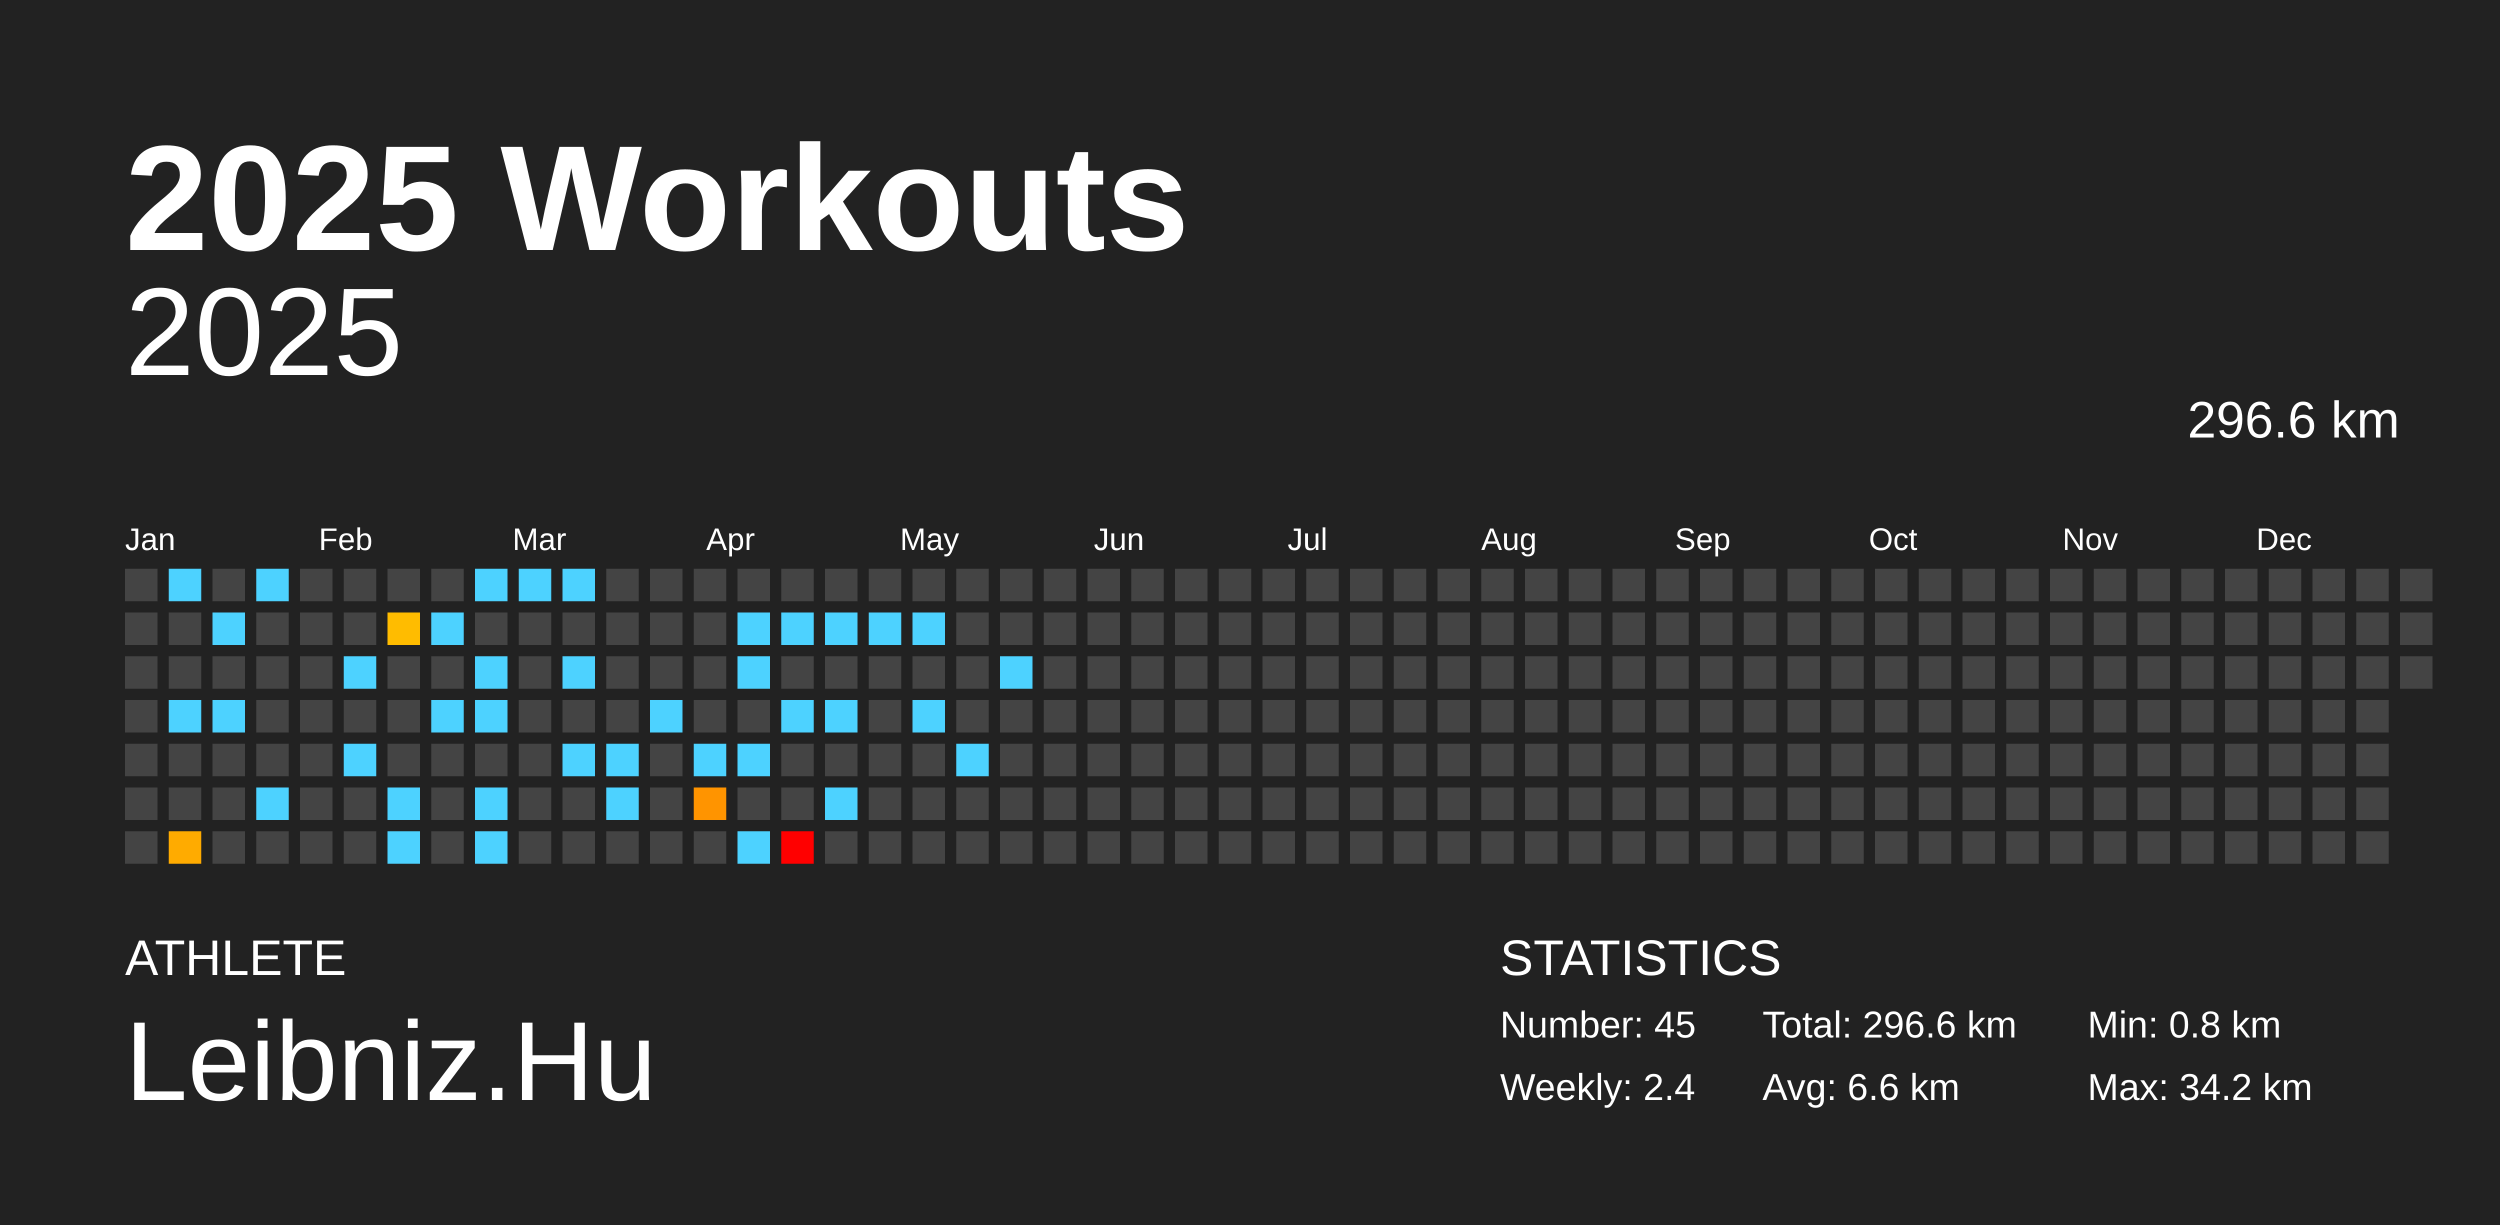
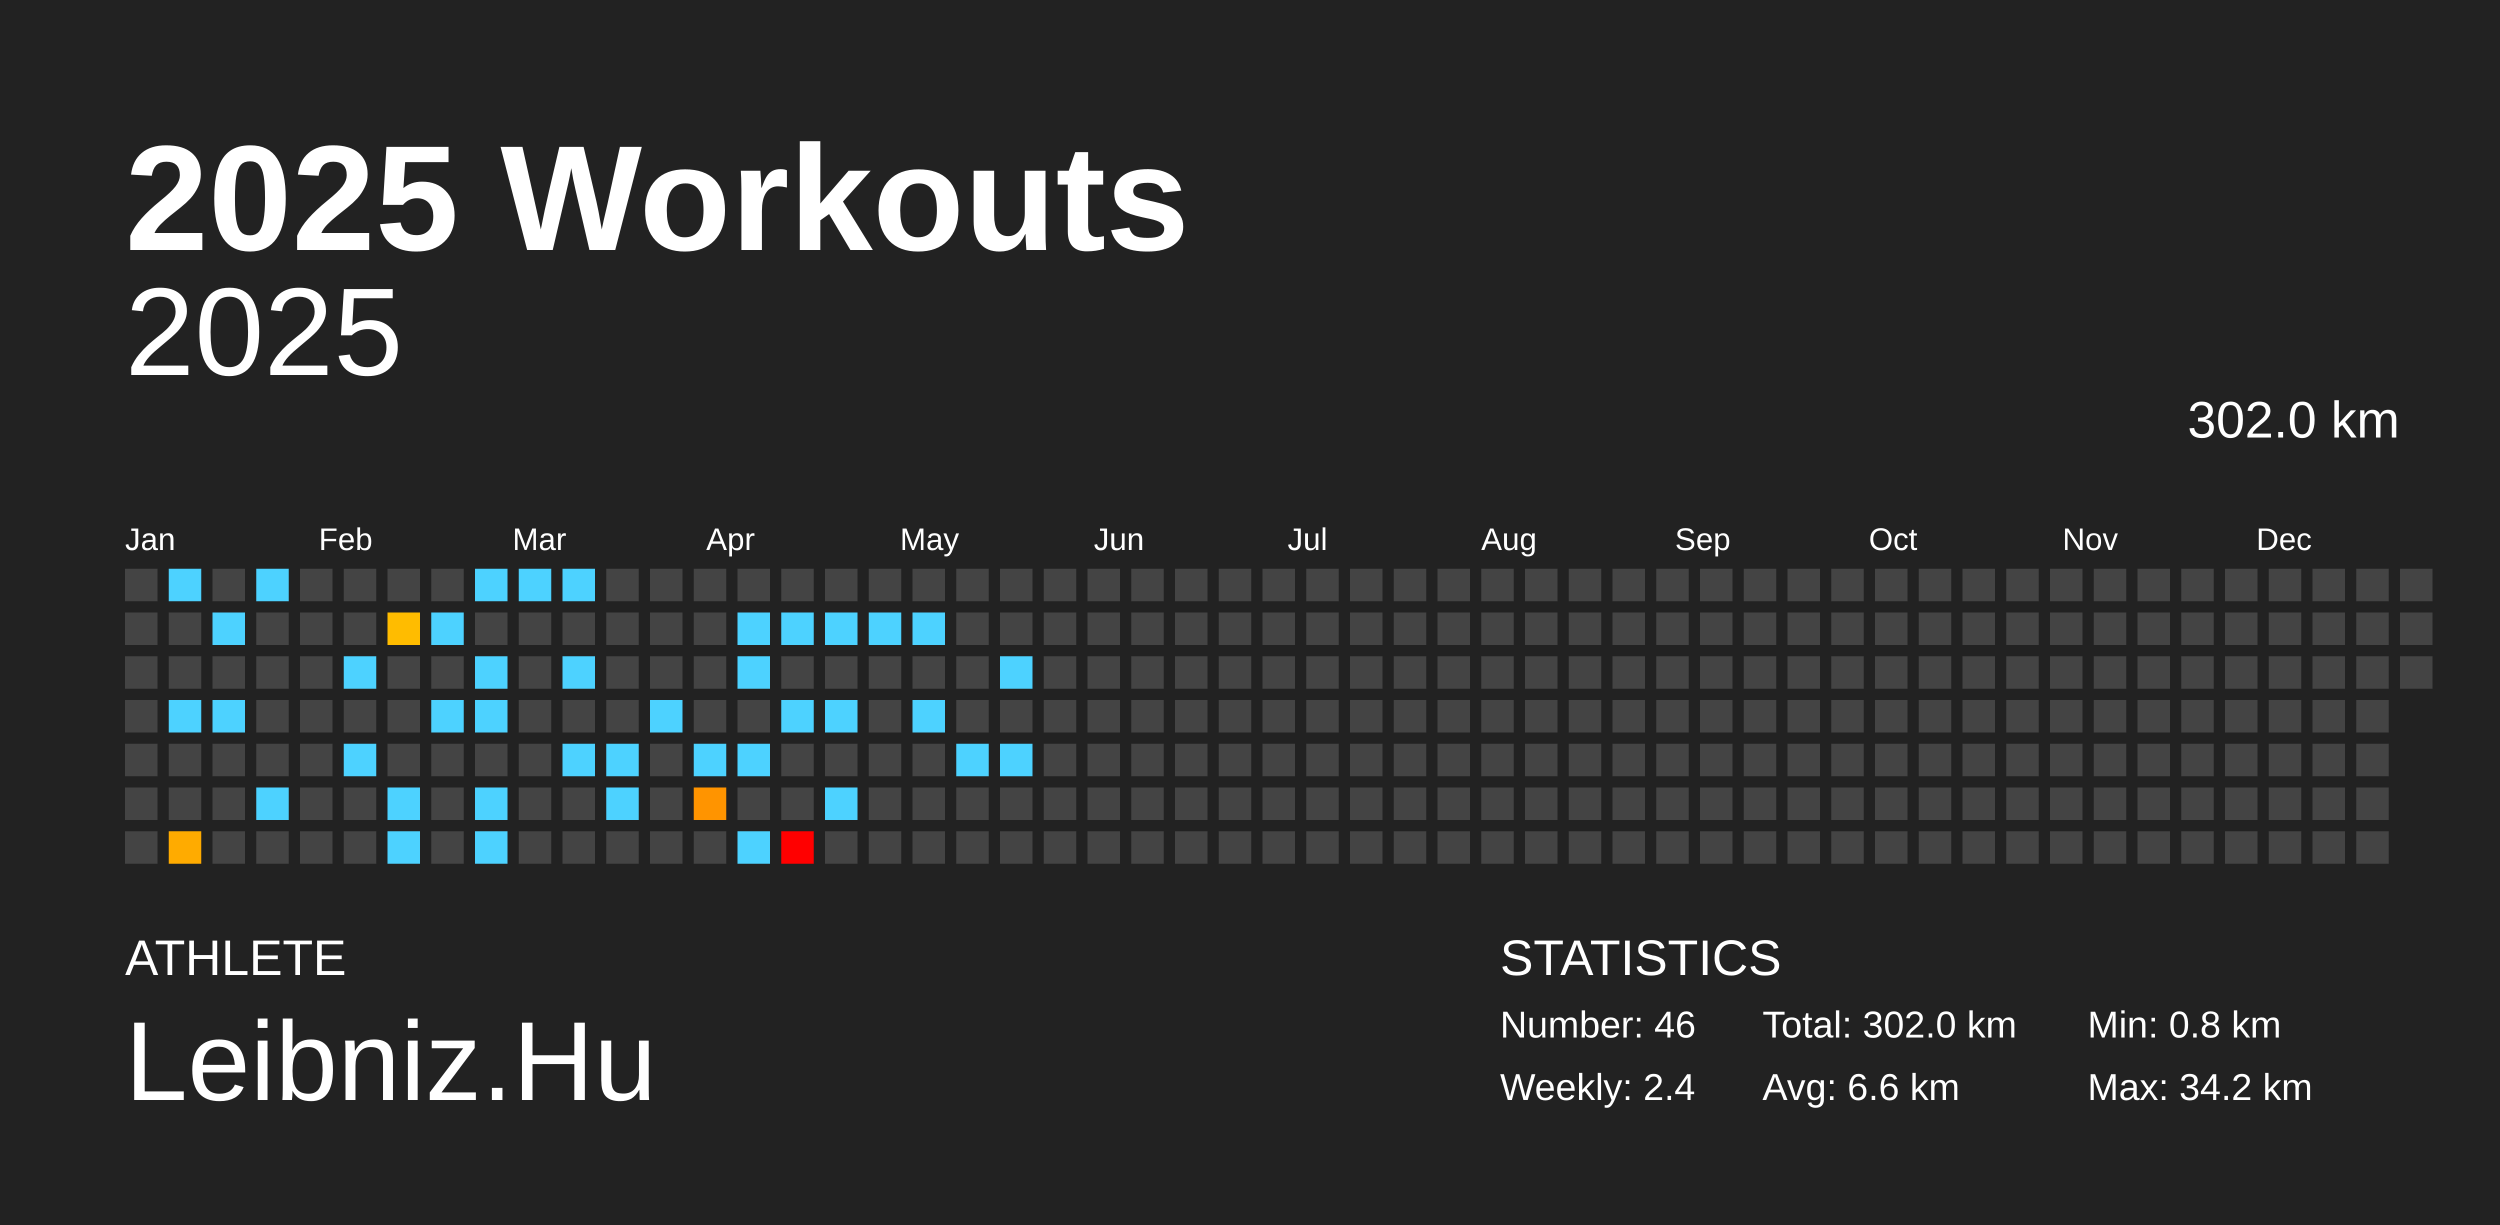
<svg xmlns="http://www.w3.org/2000/svg" baseProfile="full" height="98mm" version="1.1" viewBox="0,0,200,98" width="200mm">
  <defs />
  <rect fill="#222222" height="98" width="200" x="0" y="0" />
  <text fill="#FFFFFF" style="font-size:12px; font-family:Arial; font-weight:bold;" x="10" y="20">2025 Workouts</text>
  <text fill="#FFFFFF" style="font-size:4px; font-family:Arial" x="10" y="78">ATHLETE</text>
  <text fill="#FFFFFF" style="font-size:9px; font-family:Arial" x="10" y="88">Leibniz.Hu</text>
  <text fill="#FFFFFF" style="font-size:4px; font-family:Arial" x="120" y="78">STATISTICS</text>
-   <text fill="#FFFFFF" style="font-size:3px; font-family:Arial" x="120" y="83">Number: 45</text>
+   <text fill="#FFFFFF" style="font-size:3px; font-family:Arial" x="120" y="83">Number: 46</text>
  <text fill="#FFFFFF" style="font-size:3px; font-family:Arial" x="120" y="88">Weekly: 2.4</text>
-   <text fill="#FFFFFF" style="font-size:3px; font-family:Arial" x="141" y="83">Total: 296.6 km</text>
+   <text fill="#FFFFFF" style="font-size:3px; font-family:Arial" x="141" y="83">Total: 302.0 km</text>
  <text fill="#FFFFFF" style="font-size:3px; font-family:Arial" x="141" y="88">Avg: 6.6 km</text>
  <text fill="#FFFFFF" style="font-size:3px; font-family:Arial" x="167" y="83">Min: 0.8 km</text>
  <text fill="#FFFFFF" style="font-size:3px; font-family:Arial" x="167" y="88">Max: 34.2 km</text>
  <text alignment-baseline="hanging" fill="#FFFFFF" style="font-size:10.0px; font-family:Arial;" x="10" y="30">2025</text>
-   <text alignment-baseline="hanging" fill="#FFFFFF" style="font-size:4.125px; font-family:Arial;" x="175" y="35">296.6 km</text>
+   <text alignment-baseline="hanging" fill="#FFFFFF" style="font-size:4.125px; font-family:Arial;" x="175" y="35">302.0 km</text>
  <text fill="#FFFFFF" style="font-size:2.5px; font-family:Arial" x="10.0" y="44">Jan</text>
  <text fill="#FFFFFF" style="font-size:2.5px; font-family:Arial" x="25.5" y="44">Feb</text>
  <text fill="#FFFFFF" style="font-size:2.5px; font-family:Arial" x="41.0" y="44">Mar</text>
  <text fill="#FFFFFF" style="font-size:2.5px; font-family:Arial" x="56.5" y="44">Apr</text>
  <text fill="#FFFFFF" style="font-size:2.5px; font-family:Arial" x="72.0" y="44">May</text>
  <text fill="#FFFFFF" style="font-size:2.5px; font-family:Arial" x="87.5" y="44">Jun</text>
  <text fill="#FFFFFF" style="font-size:2.5px; font-family:Arial" x="103.0" y="44">Jul</text>
  <text fill="#FFFFFF" style="font-size:2.5px; font-family:Arial" x="118.5" y="44">Aug</text>
  <text fill="#FFFFFF" style="font-size:2.5px; font-family:Arial" x="134.0" y="44">Sep</text>
  <text fill="#FFFFFF" style="font-size:2.5px; font-family:Arial" x="149.5" y="44">Oct</text>
  <text fill="#FFFFFF" style="font-size:2.5px; font-family:Arial" x="165.0" y="44">Nov</text>
  <text fill="#FFFFFF" style="font-size:2.5px; font-family:Arial" x="180.5" y="44">Dec</text>
  <rect fill="#444444" height="2.6" width="2.6" x="10.0" y="45.5" />
  <rect fill="#444444" height="2.6" width="2.6" x="10.0" y="49.0" />
  <rect fill="#444444" height="2.6" width="2.6" x="10.0" y="52.5" />
  <rect fill="#444444" height="2.6" width="2.6" x="10.0" y="56.0" />
  <rect fill="#444444" height="2.6" width="2.6" x="10.0" y="59.5" />
  <rect fill="#444444" height="2.6" width="2.6" x="10.0" y="63.0" />
  <rect fill="#444444" height="2.6" width="2.6" x="10.0" y="66.5" />
  <rect fill="#4dd2ff" height="2.6" width="2.6" x="13.5" y="45.5" />
  <rect fill="#444444" height="2.6" width="2.6" x="13.5" y="49.0" />
  <rect fill="#444444" height="2.6" width="2.6" x="13.5" y="52.5" />
  <rect fill="#4dd2ff" height="2.6" width="2.6" x="13.5" y="56.0" />
  <rect fill="#444444" height="2.6" width="2.6" x="13.5" y="59.5" />
  <rect fill="#444444" height="2.6" width="2.6" x="13.5" y="63.0" />
  <rect fill="#ffab00" height="2.6" width="2.6" x="13.5" y="66.5" />
  <rect fill="#444444" height="2.6" width="2.6" x="17.0" y="45.5" />
  <rect fill="#4dd2ff" height="2.6" width="2.6" x="17.0" y="49.0" />
  <rect fill="#444444" height="2.6" width="2.6" x="17.0" y="52.5" />
  <rect fill="#4dd2ff" height="2.6" width="2.6" x="17.0" y="56.0" />
  <rect fill="#444444" height="2.6" width="2.6" x="17.0" y="59.5" />
  <rect fill="#444444" height="2.6" width="2.6" x="17.0" y="63.0" />
  <rect fill="#444444" height="2.6" width="2.6" x="17.0" y="66.5" />
  <rect fill="#4dd2ff" height="2.6" width="2.6" x="20.5" y="45.5" />
  <rect fill="#444444" height="2.6" width="2.6" x="20.5" y="49.0" />
  <rect fill="#444444" height="2.6" width="2.6" x="20.5" y="52.5" />
  <rect fill="#444444" height="2.6" width="2.6" x="20.5" y="56.0" />
  <rect fill="#444444" height="2.6" width="2.6" x="20.5" y="59.5" />
  <rect fill="#4dd2ff" height="2.6" width="2.6" x="20.5" y="63.0" />
  <rect fill="#444444" height="2.6" width="2.6" x="20.5" y="66.5" />
  <rect fill="#444444" height="2.6" width="2.6" x="24.0" y="45.5" />
  <rect fill="#444444" height="2.6" width="2.6" x="24.0" y="49.0" />
  <rect fill="#444444" height="2.6" width="2.6" x="24.0" y="52.5" />
  <rect fill="#444444" height="2.6" width="2.6" x="24.0" y="56.0" />
  <rect fill="#444444" height="2.6" width="2.6" x="24.0" y="59.5" />
  <rect fill="#444444" height="2.6" width="2.6" x="24.0" y="63.0" />
  <rect fill="#444444" height="2.6" width="2.6" x="24.0" y="66.5" />
  <rect fill="#444444" height="2.6" width="2.6" x="27.5" y="45.5" />
  <rect fill="#444444" height="2.6" width="2.6" x="27.5" y="49.0" />
  <rect fill="#4dd2ff" height="2.6" width="2.6" x="27.5" y="52.5" />
  <rect fill="#444444" height="2.6" width="2.6" x="27.5" y="56.0" />
  <rect fill="#4dd2ff" height="2.6" width="2.6" x="27.5" y="59.5" />
  <rect fill="#444444" height="2.6" width="2.6" x="27.5" y="63.0" />
  <rect fill="#444444" height="2.6" width="2.6" x="27.5" y="66.5" />
  <rect fill="#444444" height="2.6" width="2.6" x="31.0" y="45.5" />
  <rect fill="#ffbc00" height="2.6" width="2.6" x="31.0" y="49.0" />
  <rect fill="#444444" height="2.6" width="2.6" x="31.0" y="52.5" />
  <rect fill="#444444" height="2.6" width="2.6" x="31.0" y="56.0" />
  <rect fill="#444444" height="2.6" width="2.6" x="31.0" y="59.5" />
  <rect fill="#4dd2ff" height="2.6" width="2.6" x="31.0" y="63.0" />
  <rect fill="#4dd2ff" height="2.6" width="2.6" x="31.0" y="66.5" />
  <rect fill="#444444" height="2.6" width="2.6" x="34.5" y="45.5" />
  <rect fill="#4dd2ff" height="2.6" width="2.6" x="34.5" y="49.0" />
  <rect fill="#444444" height="2.6" width="2.6" x="34.5" y="52.5" />
  <rect fill="#4dd2ff" height="2.6" width="2.6" x="34.5" y="56.0" />
  <rect fill="#444444" height="2.6" width="2.6" x="34.5" y="59.5" />
  <rect fill="#444444" height="2.6" width="2.6" x="34.5" y="63.0" />
  <rect fill="#444444" height="2.6" width="2.6" x="34.5" y="66.5" />
  <rect fill="#4dd2ff" height="2.6" width="2.6" x="38.0" y="45.5" />
  <rect fill="#444444" height="2.6" width="2.6" x="38.0" y="49.0" />
  <rect fill="#4dd2ff" height="2.6" width="2.6" x="38.0" y="52.5" />
  <rect fill="#4dd2ff" height="2.6" width="2.6" x="38.0" y="56.0" />
  <rect fill="#444444" height="2.6" width="2.6" x="38.0" y="59.5" />
  <rect fill="#4dd2ff" height="2.6" width="2.6" x="38.0" y="63.0" />
  <rect fill="#4dd2ff" height="2.6" width="2.6" x="38.0" y="66.5" />
  <rect fill="#4dd2ff" height="2.6" width="2.6" x="41.5" y="45.5" />
  <rect fill="#444444" height="2.6" width="2.6" x="41.5" y="49.0" />
  <rect fill="#444444" height="2.6" width="2.6" x="41.5" y="52.5" />
  <rect fill="#444444" height="2.6" width="2.6" x="41.5" y="56.0" />
  <rect fill="#444444" height="2.6" width="2.6" x="41.5" y="59.5" />
  <rect fill="#444444" height="2.6" width="2.6" x="41.5" y="63.0" />
  <rect fill="#444444" height="2.6" width="2.6" x="41.5" y="66.5" />
  <rect fill="#4dd2ff" height="2.6" width="2.6" x="45.0" y="45.5" />
  <rect fill="#444444" height="2.6" width="2.6" x="45.0" y="49.0" />
  <rect fill="#4dd2ff" height="2.6" width="2.6" x="45.0" y="52.5" />
  <rect fill="#444444" height="2.6" width="2.6" x="45.0" y="56.0" />
  <rect fill="#4dd2ff" height="2.6" width="2.6" x="45.0" y="59.5" />
  <rect fill="#444444" height="2.6" width="2.6" x="45.0" y="63.0" />
  <rect fill="#444444" height="2.6" width="2.6" x="45.0" y="66.5" />
  <rect fill="#444444" height="2.6" width="2.6" x="48.5" y="45.5" />
  <rect fill="#444444" height="2.6" width="2.6" x="48.5" y="49.0" />
  <rect fill="#444444" height="2.6" width="2.6" x="48.5" y="52.5" />
  <rect fill="#444444" height="2.6" width="2.6" x="48.5" y="56.0" />
  <rect fill="#4dd2ff" height="2.6" width="2.6" x="48.5" y="59.5" />
  <rect fill="#4dd2ff" height="2.6" width="2.6" x="48.5" y="63.0" />
  <rect fill="#444444" height="2.6" width="2.6" x="48.5" y="66.5" />
  <rect fill="#444444" height="2.6" width="2.6" x="52.0" y="45.5" />
  <rect fill="#444444" height="2.6" width="2.6" x="52.0" y="49.0" />
  <rect fill="#444444" height="2.6" width="2.6" x="52.0" y="52.5" />
  <rect fill="#4dd2ff" height="2.6" width="2.6" x="52.0" y="56.0" />
  <rect fill="#444444" height="2.6" width="2.6" x="52.0" y="59.5" />
  <rect fill="#444444" height="2.6" width="2.6" x="52.0" y="63.0" />
  <rect fill="#444444" height="2.6" width="2.6" x="52.0" y="66.5" />
  <rect fill="#444444" height="2.6" width="2.6" x="55.5" y="45.5" />
  <rect fill="#444444" height="2.6" width="2.6" x="55.5" y="49.0" />
  <rect fill="#444444" height="2.6" width="2.6" x="55.5" y="52.5" />
  <rect fill="#444444" height="2.6" width="2.6" x="55.5" y="56.0" />
  <rect fill="#4dd2ff" height="2.6" width="2.6" x="55.5" y="59.5" />
  <rect fill="#ff9400" height="2.6" width="2.6" x="55.5" y="63.0" />
  <rect fill="#444444" height="2.6" width="2.6" x="55.5" y="66.5" />
  <rect fill="#444444" height="2.6" width="2.6" x="59.0" y="45.5" />
  <rect fill="#4dd2ff" height="2.6" width="2.6" x="59.0" y="49.0" />
  <rect fill="#4dd2ff" height="2.6" width="2.6" x="59.0" y="52.5" />
  <rect fill="#444444" height="2.6" width="2.6" x="59.0" y="56.0" />
  <rect fill="#4dd2ff" height="2.6" width="2.6" x="59.0" y="59.5" />
  <rect fill="#444444" height="2.6" width="2.6" x="59.0" y="63.0" />
  <rect fill="#4dd2ff" height="2.6" width="2.6" x="59.0" y="66.5" />
  <rect fill="#444444" height="2.6" width="2.6" x="62.5" y="45.5" />
  <rect fill="#4dd2ff" height="2.6" width="2.6" x="62.5" y="49.0" />
  <rect fill="#444444" height="2.6" width="2.6" x="62.5" y="52.5" />
  <rect fill="#4dd2ff" height="2.6" width="2.6" x="62.5" y="56.0" />
  <rect fill="#444444" height="2.6" width="2.6" x="62.5" y="59.5" />
  <rect fill="#444444" height="2.6" width="2.6" x="62.5" y="63.0" />
  <rect fill="red" height="2.6" width="2.6" x="62.5" y="66.5" />
  <rect fill="#444444" height="2.6" width="2.6" x="66.0" y="45.5" />
  <rect fill="#4dd2ff" height="2.6" width="2.6" x="66.0" y="49.0" />
  <rect fill="#444444" height="2.6" width="2.6" x="66.0" y="52.5" />
  <rect fill="#4dd2ff" height="2.6" width="2.6" x="66.0" y="56.0" />
  <rect fill="#444444" height="2.6" width="2.6" x="66.0" y="59.5" />
  <rect fill="#4dd2ff" height="2.6" width="2.6" x="66.0" y="63.0" />
  <rect fill="#444444" height="2.6" width="2.6" x="66.0" y="66.5" />
  <rect fill="#444444" height="2.6" width="2.6" x="69.5" y="45.5" />
  <rect fill="#4dd2ff" height="2.6" width="2.6" x="69.5" y="49.0" />
  <rect fill="#444444" height="2.6" width="2.6" x="69.5" y="52.5" />
  <rect fill="#444444" height="2.6" width="2.6" x="69.5" y="56.0" />
  <rect fill="#444444" height="2.6" width="2.6" x="69.5" y="59.5" />
  <rect fill="#444444" height="2.6" width="2.6" x="69.5" y="63.0" />
  <rect fill="#444444" height="2.6" width="2.6" x="69.5" y="66.5" />
  <rect fill="#444444" height="2.6" width="2.6" x="73.0" y="45.5" />
  <rect fill="#4dd2ff" height="2.6" width="2.6" x="73.0" y="49.0" />
  <rect fill="#444444" height="2.6" width="2.6" x="73.0" y="52.5" />
  <rect fill="#4dd2ff" height="2.6" width="2.6" x="73.0" y="56.0" />
  <rect fill="#444444" height="2.6" width="2.6" x="73.0" y="59.5" />
  <rect fill="#444444" height="2.6" width="2.6" x="73.0" y="63.0" />
  <rect fill="#444444" height="2.6" width="2.6" x="73.0" y="66.5" />
  <rect fill="#444444" height="2.6" width="2.6" x="76.5" y="45.5" />
  <rect fill="#444444" height="2.6" width="2.6" x="76.5" y="49.0" />
  <rect fill="#444444" height="2.6" width="2.6" x="76.5" y="52.5" />
  <rect fill="#444444" height="2.6" width="2.6" x="76.5" y="56.0" />
  <rect fill="#4dd2ff" height="2.6" width="2.6" x="76.5" y="59.5" />
  <rect fill="#444444" height="2.6" width="2.6" x="76.5" y="63.0" />
  <rect fill="#444444" height="2.6" width="2.6" x="76.5" y="66.5" />
  <rect fill="#444444" height="2.6" width="2.6" x="80.0" y="45.5" />
  <rect fill="#444444" height="2.6" width="2.6" x="80.0" y="49.0" />
  <rect fill="#4dd2ff" height="2.6" width="2.6" x="80.0" y="52.5" />
  <rect fill="#444444" height="2.6" width="2.6" x="80.0" y="56.0" />
-   <rect fill="#444444" height="2.6" width="2.6" x="80.0" y="59.5" />
+   <rect fill="#4dd2ff" height="2.6" width="2.6" x="80.0" y="59.5" />
  <rect fill="#444444" height="2.6" width="2.6" x="80.0" y="63.0" />
  <rect fill="#444444" height="2.6" width="2.6" x="80.0" y="66.5" />
  <rect fill="#444444" height="2.6" width="2.6" x="83.5" y="45.5" />
  <rect fill="#444444" height="2.6" width="2.6" x="83.5" y="49.0" />
  <rect fill="#444444" height="2.6" width="2.6" x="83.5" y="52.5" />
  <rect fill="#444444" height="2.6" width="2.6" x="83.5" y="56.0" />
  <rect fill="#444444" height="2.6" width="2.6" x="83.5" y="59.5" />
  <rect fill="#444444" height="2.6" width="2.6" x="83.5" y="63.0" />
  <rect fill="#444444" height="2.6" width="2.6" x="83.5" y="66.5" />
  <rect fill="#444444" height="2.6" width="2.6" x="87.0" y="45.5" />
  <rect fill="#444444" height="2.6" width="2.6" x="87.0" y="49.0" />
  <rect fill="#444444" height="2.6" width="2.6" x="87.0" y="52.5" />
  <rect fill="#444444" height="2.6" width="2.6" x="87.0" y="56.0" />
  <rect fill="#444444" height="2.6" width="2.6" x="87.0" y="59.5" />
  <rect fill="#444444" height="2.6" width="2.6" x="87.0" y="63.0" />
  <rect fill="#444444" height="2.6" width="2.6" x="87.0" y="66.5" />
  <rect fill="#444444" height="2.6" width="2.6" x="90.5" y="45.5" />
  <rect fill="#444444" height="2.6" width="2.6" x="90.5" y="49.0" />
  <rect fill="#444444" height="2.6" width="2.6" x="90.5" y="52.5" />
  <rect fill="#444444" height="2.6" width="2.6" x="90.5" y="56.0" />
  <rect fill="#444444" height="2.6" width="2.6" x="90.5" y="59.5" />
  <rect fill="#444444" height="2.6" width="2.6" x="90.5" y="63.0" />
  <rect fill="#444444" height="2.6" width="2.6" x="90.5" y="66.5" />
  <rect fill="#444444" height="2.6" width="2.6" x="94.0" y="45.5" />
  <rect fill="#444444" height="2.6" width="2.6" x="94.0" y="49.0" />
  <rect fill="#444444" height="2.6" width="2.6" x="94.0" y="52.5" />
  <rect fill="#444444" height="2.6" width="2.6" x="94.0" y="56.0" />
  <rect fill="#444444" height="2.6" width="2.6" x="94.0" y="59.5" />
  <rect fill="#444444" height="2.6" width="2.6" x="94.0" y="63.0" />
  <rect fill="#444444" height="2.6" width="2.6" x="94.0" y="66.5" />
  <rect fill="#444444" height="2.6" width="2.6" x="97.5" y="45.5" />
  <rect fill="#444444" height="2.6" width="2.6" x="97.5" y="49.0" />
  <rect fill="#444444" height="2.6" width="2.6" x="97.5" y="52.5" />
  <rect fill="#444444" height="2.6" width="2.6" x="97.5" y="56.0" />
  <rect fill="#444444" height="2.6" width="2.6" x="97.5" y="59.5" />
  <rect fill="#444444" height="2.6" width="2.6" x="97.5" y="63.0" />
  <rect fill="#444444" height="2.6" width="2.6" x="97.5" y="66.5" />
  <rect fill="#444444" height="2.6" width="2.6" x="101.0" y="45.5" />
  <rect fill="#444444" height="2.6" width="2.6" x="101.0" y="49.0" />
  <rect fill="#444444" height="2.6" width="2.6" x="101.0" y="52.5" />
  <rect fill="#444444" height="2.6" width="2.6" x="101.0" y="56.0" />
  <rect fill="#444444" height="2.6" width="2.6" x="101.0" y="59.5" />
  <rect fill="#444444" height="2.6" width="2.6" x="101.0" y="63.0" />
  <rect fill="#444444" height="2.6" width="2.6" x="101.0" y="66.5" />
  <rect fill="#444444" height="2.6" width="2.6" x="104.5" y="45.5" />
  <rect fill="#444444" height="2.6" width="2.6" x="104.5" y="49.0" />
  <rect fill="#444444" height="2.6" width="2.6" x="104.5" y="52.5" />
  <rect fill="#444444" height="2.6" width="2.6" x="104.5" y="56.0" />
  <rect fill="#444444" height="2.6" width="2.6" x="104.5" y="59.5" />
  <rect fill="#444444" height="2.6" width="2.6" x="104.5" y="63.0" />
  <rect fill="#444444" height="2.6" width="2.6" x="104.5" y="66.5" />
  <rect fill="#444444" height="2.6" width="2.6" x="108.0" y="45.5" />
  <rect fill="#444444" height="2.6" width="2.6" x="108.0" y="49.0" />
  <rect fill="#444444" height="2.6" width="2.6" x="108.0" y="52.5" />
  <rect fill="#444444" height="2.6" width="2.6" x="108.0" y="56.0" />
  <rect fill="#444444" height="2.6" width="2.6" x="108.0" y="59.5" />
  <rect fill="#444444" height="2.6" width="2.6" x="108.0" y="63.0" />
  <rect fill="#444444" height="2.6" width="2.6" x="108.0" y="66.5" />
  <rect fill="#444444" height="2.6" width="2.6" x="111.5" y="45.5" />
  <rect fill="#444444" height="2.6" width="2.6" x="111.5" y="49.0" />
  <rect fill="#444444" height="2.6" width="2.6" x="111.5" y="52.5" />
  <rect fill="#444444" height="2.6" width="2.6" x="111.5" y="56.0" />
  <rect fill="#444444" height="2.6" width="2.6" x="111.5" y="59.5" />
  <rect fill="#444444" height="2.6" width="2.6" x="111.5" y="63.0" />
  <rect fill="#444444" height="2.6" width="2.6" x="111.5" y="66.5" />
  <rect fill="#444444" height="2.6" width="2.6" x="115.0" y="45.5" />
  <rect fill="#444444" height="2.6" width="2.6" x="115.0" y="49.0" />
  <rect fill="#444444" height="2.6" width="2.6" x="115.0" y="52.5" />
  <rect fill="#444444" height="2.6" width="2.6" x="115.0" y="56.0" />
  <rect fill="#444444" height="2.6" width="2.6" x="115.0" y="59.5" />
  <rect fill="#444444" height="2.6" width="2.6" x="115.0" y="63.0" />
  <rect fill="#444444" height="2.6" width="2.6" x="115.0" y="66.5" />
  <rect fill="#444444" height="2.6" width="2.6" x="118.5" y="45.5" />
  <rect fill="#444444" height="2.6" width="2.6" x="118.5" y="49.0" />
  <rect fill="#444444" height="2.6" width="2.6" x="118.5" y="52.5" />
  <rect fill="#444444" height="2.6" width="2.6" x="118.5" y="56.0" />
  <rect fill="#444444" height="2.6" width="2.6" x="118.5" y="59.5" />
  <rect fill="#444444" height="2.6" width="2.6" x="118.5" y="63.0" />
  <rect fill="#444444" height="2.6" width="2.6" x="118.5" y="66.5" />
  <rect fill="#444444" height="2.6" width="2.6" x="122.0" y="45.5" />
  <rect fill="#444444" height="2.6" width="2.6" x="122.0" y="49.0" />
  <rect fill="#444444" height="2.6" width="2.6" x="122.0" y="52.5" />
  <rect fill="#444444" height="2.6" width="2.6" x="122.0" y="56.0" />
  <rect fill="#444444" height="2.6" width="2.6" x="122.0" y="59.5" />
  <rect fill="#444444" height="2.6" width="2.6" x="122.0" y="63.0" />
  <rect fill="#444444" height="2.6" width="2.6" x="122.0" y="66.5" />
  <rect fill="#444444" height="2.6" width="2.6" x="125.5" y="45.5" />
  <rect fill="#444444" height="2.6" width="2.6" x="125.5" y="49.0" />
  <rect fill="#444444" height="2.6" width="2.6" x="125.5" y="52.5" />
  <rect fill="#444444" height="2.6" width="2.6" x="125.5" y="56.0" />
  <rect fill="#444444" height="2.6" width="2.6" x="125.5" y="59.5" />
  <rect fill="#444444" height="2.6" width="2.6" x="125.5" y="63.0" />
  <rect fill="#444444" height="2.6" width="2.6" x="125.5" y="66.5" />
  <rect fill="#444444" height="2.6" width="2.6" x="129.0" y="45.5" />
  <rect fill="#444444" height="2.6" width="2.6" x="129.0" y="49.0" />
  <rect fill="#444444" height="2.6" width="2.6" x="129.0" y="52.5" />
  <rect fill="#444444" height="2.6" width="2.6" x="129.0" y="56.0" />
  <rect fill="#444444" height="2.6" width="2.6" x="129.0" y="59.5" />
  <rect fill="#444444" height="2.6" width="2.6" x="129.0" y="63.0" />
  <rect fill="#444444" height="2.6" width="2.6" x="129.0" y="66.5" />
  <rect fill="#444444" height="2.6" width="2.6" x="132.5" y="45.5" />
  <rect fill="#444444" height="2.6" width="2.6" x="132.5" y="49.0" />
  <rect fill="#444444" height="2.6" width="2.6" x="132.5" y="52.5" />
  <rect fill="#444444" height="2.6" width="2.6" x="132.5" y="56.0" />
  <rect fill="#444444" height="2.6" width="2.6" x="132.5" y="59.5" />
  <rect fill="#444444" height="2.6" width="2.6" x="132.5" y="63.0" />
  <rect fill="#444444" height="2.6" width="2.6" x="132.5" y="66.5" />
  <rect fill="#444444" height="2.6" width="2.6" x="136.0" y="45.5" />
  <rect fill="#444444" height="2.6" width="2.6" x="136.0" y="49.0" />
  <rect fill="#444444" height="2.6" width="2.6" x="136.0" y="52.5" />
  <rect fill="#444444" height="2.6" width="2.6" x="136.0" y="56.0" />
  <rect fill="#444444" height="2.6" width="2.6" x="136.0" y="59.5" />
  <rect fill="#444444" height="2.6" width="2.6" x="136.0" y="63.0" />
  <rect fill="#444444" height="2.6" width="2.6" x="136.0" y="66.5" />
  <rect fill="#444444" height="2.6" width="2.6" x="139.5" y="45.5" />
  <rect fill="#444444" height="2.6" width="2.6" x="139.5" y="49.0" />
  <rect fill="#444444" height="2.6" width="2.6" x="139.5" y="52.5" />
  <rect fill="#444444" height="2.6" width="2.6" x="139.5" y="56.0" />
  <rect fill="#444444" height="2.6" width="2.6" x="139.5" y="59.5" />
  <rect fill="#444444" height="2.6" width="2.6" x="139.5" y="63.0" />
  <rect fill="#444444" height="2.6" width="2.6" x="139.5" y="66.5" />
  <rect fill="#444444" height="2.6" width="2.6" x="143.0" y="45.5" />
  <rect fill="#444444" height="2.6" width="2.6" x="143.0" y="49.0" />
  <rect fill="#444444" height="2.6" width="2.6" x="143.0" y="52.5" />
  <rect fill="#444444" height="2.6" width="2.6" x="143.0" y="56.0" />
  <rect fill="#444444" height="2.6" width="2.6" x="143.0" y="59.5" />
  <rect fill="#444444" height="2.6" width="2.6" x="143.0" y="63.0" />
  <rect fill="#444444" height="2.6" width="2.6" x="143.0" y="66.5" />
  <rect fill="#444444" height="2.6" width="2.6" x="146.5" y="45.5" />
  <rect fill="#444444" height="2.6" width="2.6" x="146.5" y="49.0" />
  <rect fill="#444444" height="2.6" width="2.6" x="146.5" y="52.5" />
  <rect fill="#444444" height="2.6" width="2.6" x="146.5" y="56.0" />
  <rect fill="#444444" height="2.6" width="2.6" x="146.5" y="59.5" />
  <rect fill="#444444" height="2.6" width="2.6" x="146.5" y="63.0" />
  <rect fill="#444444" height="2.6" width="2.6" x="146.5" y="66.5" />
  <rect fill="#444444" height="2.6" width="2.6" x="150.0" y="45.5" />
  <rect fill="#444444" height="2.6" width="2.6" x="150.0" y="49.0" />
  <rect fill="#444444" height="2.6" width="2.6" x="150.0" y="52.5" />
  <rect fill="#444444" height="2.6" width="2.6" x="150.0" y="56.0" />
  <rect fill="#444444" height="2.6" width="2.6" x="150.0" y="59.5" />
  <rect fill="#444444" height="2.6" width="2.6" x="150.0" y="63.0" />
  <rect fill="#444444" height="2.6" width="2.6" x="150.0" y="66.5" />
  <rect fill="#444444" height="2.6" width="2.6" x="153.5" y="45.5" />
  <rect fill="#444444" height="2.6" width="2.6" x="153.5" y="49.0" />
  <rect fill="#444444" height="2.6" width="2.6" x="153.5" y="52.5" />
  <rect fill="#444444" height="2.6" width="2.6" x="153.5" y="56.0" />
  <rect fill="#444444" height="2.6" width="2.6" x="153.5" y="59.5" />
  <rect fill="#444444" height="2.6" width="2.6" x="153.5" y="63.0" />
  <rect fill="#444444" height="2.6" width="2.6" x="153.5" y="66.5" />
  <rect fill="#444444" height="2.6" width="2.6" x="157.0" y="45.5" />
  <rect fill="#444444" height="2.6" width="2.6" x="157.0" y="49.0" />
  <rect fill="#444444" height="2.6" width="2.6" x="157.0" y="52.5" />
  <rect fill="#444444" height="2.6" width="2.6" x="157.0" y="56.0" />
  <rect fill="#444444" height="2.6" width="2.6" x="157.0" y="59.5" />
  <rect fill="#444444" height="2.6" width="2.6" x="157.0" y="63.0" />
  <rect fill="#444444" height="2.6" width="2.6" x="157.0" y="66.5" />
  <rect fill="#444444" height="2.6" width="2.6" x="160.5" y="45.5" />
  <rect fill="#444444" height="2.6" width="2.6" x="160.5" y="49.0" />
  <rect fill="#444444" height="2.6" width="2.6" x="160.5" y="52.5" />
  <rect fill="#444444" height="2.6" width="2.6" x="160.5" y="56.0" />
  <rect fill="#444444" height="2.6" width="2.6" x="160.5" y="59.5" />
  <rect fill="#444444" height="2.6" width="2.6" x="160.5" y="63.0" />
  <rect fill="#444444" height="2.6" width="2.6" x="160.5" y="66.5" />
  <rect fill="#444444" height="2.6" width="2.6" x="164.0" y="45.5" />
  <rect fill="#444444" height="2.6" width="2.6" x="164.0" y="49.0" />
  <rect fill="#444444" height="2.6" width="2.6" x="164.0" y="52.5" />
  <rect fill="#444444" height="2.6" width="2.6" x="164.0" y="56.0" />
  <rect fill="#444444" height="2.6" width="2.6" x="164.0" y="59.5" />
  <rect fill="#444444" height="2.6" width="2.6" x="164.0" y="63.0" />
  <rect fill="#444444" height="2.6" width="2.6" x="164.0" y="66.5" />
  <rect fill="#444444" height="2.6" width="2.6" x="167.5" y="45.5" />
  <rect fill="#444444" height="2.6" width="2.6" x="167.5" y="49.0" />
  <rect fill="#444444" height="2.6" width="2.6" x="167.5" y="52.5" />
  <rect fill="#444444" height="2.6" width="2.6" x="167.5" y="56.0" />
  <rect fill="#444444" height="2.6" width="2.6" x="167.5" y="59.5" />
  <rect fill="#444444" height="2.6" width="2.6" x="167.5" y="63.0" />
  <rect fill="#444444" height="2.6" width="2.6" x="167.5" y="66.5" />
  <rect fill="#444444" height="2.6" width="2.6" x="171.0" y="45.5" />
  <rect fill="#444444" height="2.6" width="2.6" x="171.0" y="49.0" />
  <rect fill="#444444" height="2.6" width="2.6" x="171.0" y="52.5" />
  <rect fill="#444444" height="2.6" width="2.6" x="171.0" y="56.0" />
  <rect fill="#444444" height="2.6" width="2.6" x="171.0" y="59.5" />
  <rect fill="#444444" height="2.6" width="2.6" x="171.0" y="63.0" />
  <rect fill="#444444" height="2.6" width="2.6" x="171.0" y="66.5" />
  <rect fill="#444444" height="2.6" width="2.6" x="174.5" y="45.5" />
  <rect fill="#444444" height="2.6" width="2.6" x="174.5" y="49.0" />
  <rect fill="#444444" height="2.6" width="2.6" x="174.5" y="52.5" />
  <rect fill="#444444" height="2.6" width="2.6" x="174.5" y="56.0" />
  <rect fill="#444444" height="2.6" width="2.6" x="174.5" y="59.5" />
  <rect fill="#444444" height="2.6" width="2.6" x="174.5" y="63.0" />
  <rect fill="#444444" height="2.6" width="2.6" x="174.5" y="66.5" />
  <rect fill="#444444" height="2.6" width="2.6" x="178.0" y="45.5" />
  <rect fill="#444444" height="2.6" width="2.6" x="178.0" y="49.0" />
  <rect fill="#444444" height="2.6" width="2.6" x="178.0" y="52.5" />
  <rect fill="#444444" height="2.6" width="2.6" x="178.0" y="56.0" />
  <rect fill="#444444" height="2.6" width="2.6" x="178.0" y="59.5" />
  <rect fill="#444444" height="2.6" width="2.6" x="178.0" y="63.0" />
  <rect fill="#444444" height="2.6" width="2.6" x="178.0" y="66.5" />
  <rect fill="#444444" height="2.6" width="2.6" x="181.5" y="45.5" />
  <rect fill="#444444" height="2.6" width="2.6" x="181.5" y="49.0" />
  <rect fill="#444444" height="2.6" width="2.6" x="181.5" y="52.5" />
  <rect fill="#444444" height="2.6" width="2.6" x="181.5" y="56.0" />
  <rect fill="#444444" height="2.6" width="2.6" x="181.5" y="59.5" />
  <rect fill="#444444" height="2.6" width="2.6" x="181.5" y="63.0" />
  <rect fill="#444444" height="2.6" width="2.6" x="181.5" y="66.5" />
  <rect fill="#444444" height="2.6" width="2.6" x="185.0" y="45.5" />
  <rect fill="#444444" height="2.6" width="2.6" x="185.0" y="49.0" />
  <rect fill="#444444" height="2.6" width="2.6" x="185.0" y="52.5" />
  <rect fill="#444444" height="2.6" width="2.6" x="185.0" y="56.0" />
  <rect fill="#444444" height="2.6" width="2.6" x="185.0" y="59.5" />
  <rect fill="#444444" height="2.6" width="2.6" x="185.0" y="63.0" />
  <rect fill="#444444" height="2.6" width="2.6" x="185.0" y="66.5" />
  <rect fill="#444444" height="2.6" width="2.6" x="188.5" y="45.5" />
  <rect fill="#444444" height="2.6" width="2.6" x="188.5" y="49.0" />
  <rect fill="#444444" height="2.6" width="2.6" x="188.5" y="52.5" />
  <rect fill="#444444" height="2.6" width="2.6" x="188.5" y="56.0" />
  <rect fill="#444444" height="2.6" width="2.6" x="188.5" y="59.5" />
  <rect fill="#444444" height="2.6" width="2.6" x="188.5" y="63.0" />
  <rect fill="#444444" height="2.6" width="2.6" x="188.5" y="66.5" />
  <rect fill="#444444" height="2.6" width="2.6" x="192.0" y="45.5" />
  <rect fill="#444444" height="2.6" width="2.6" x="192.0" y="49.0" />
  <rect fill="#444444" height="2.6" width="2.6" x="192.0" y="52.5" />
</svg>
